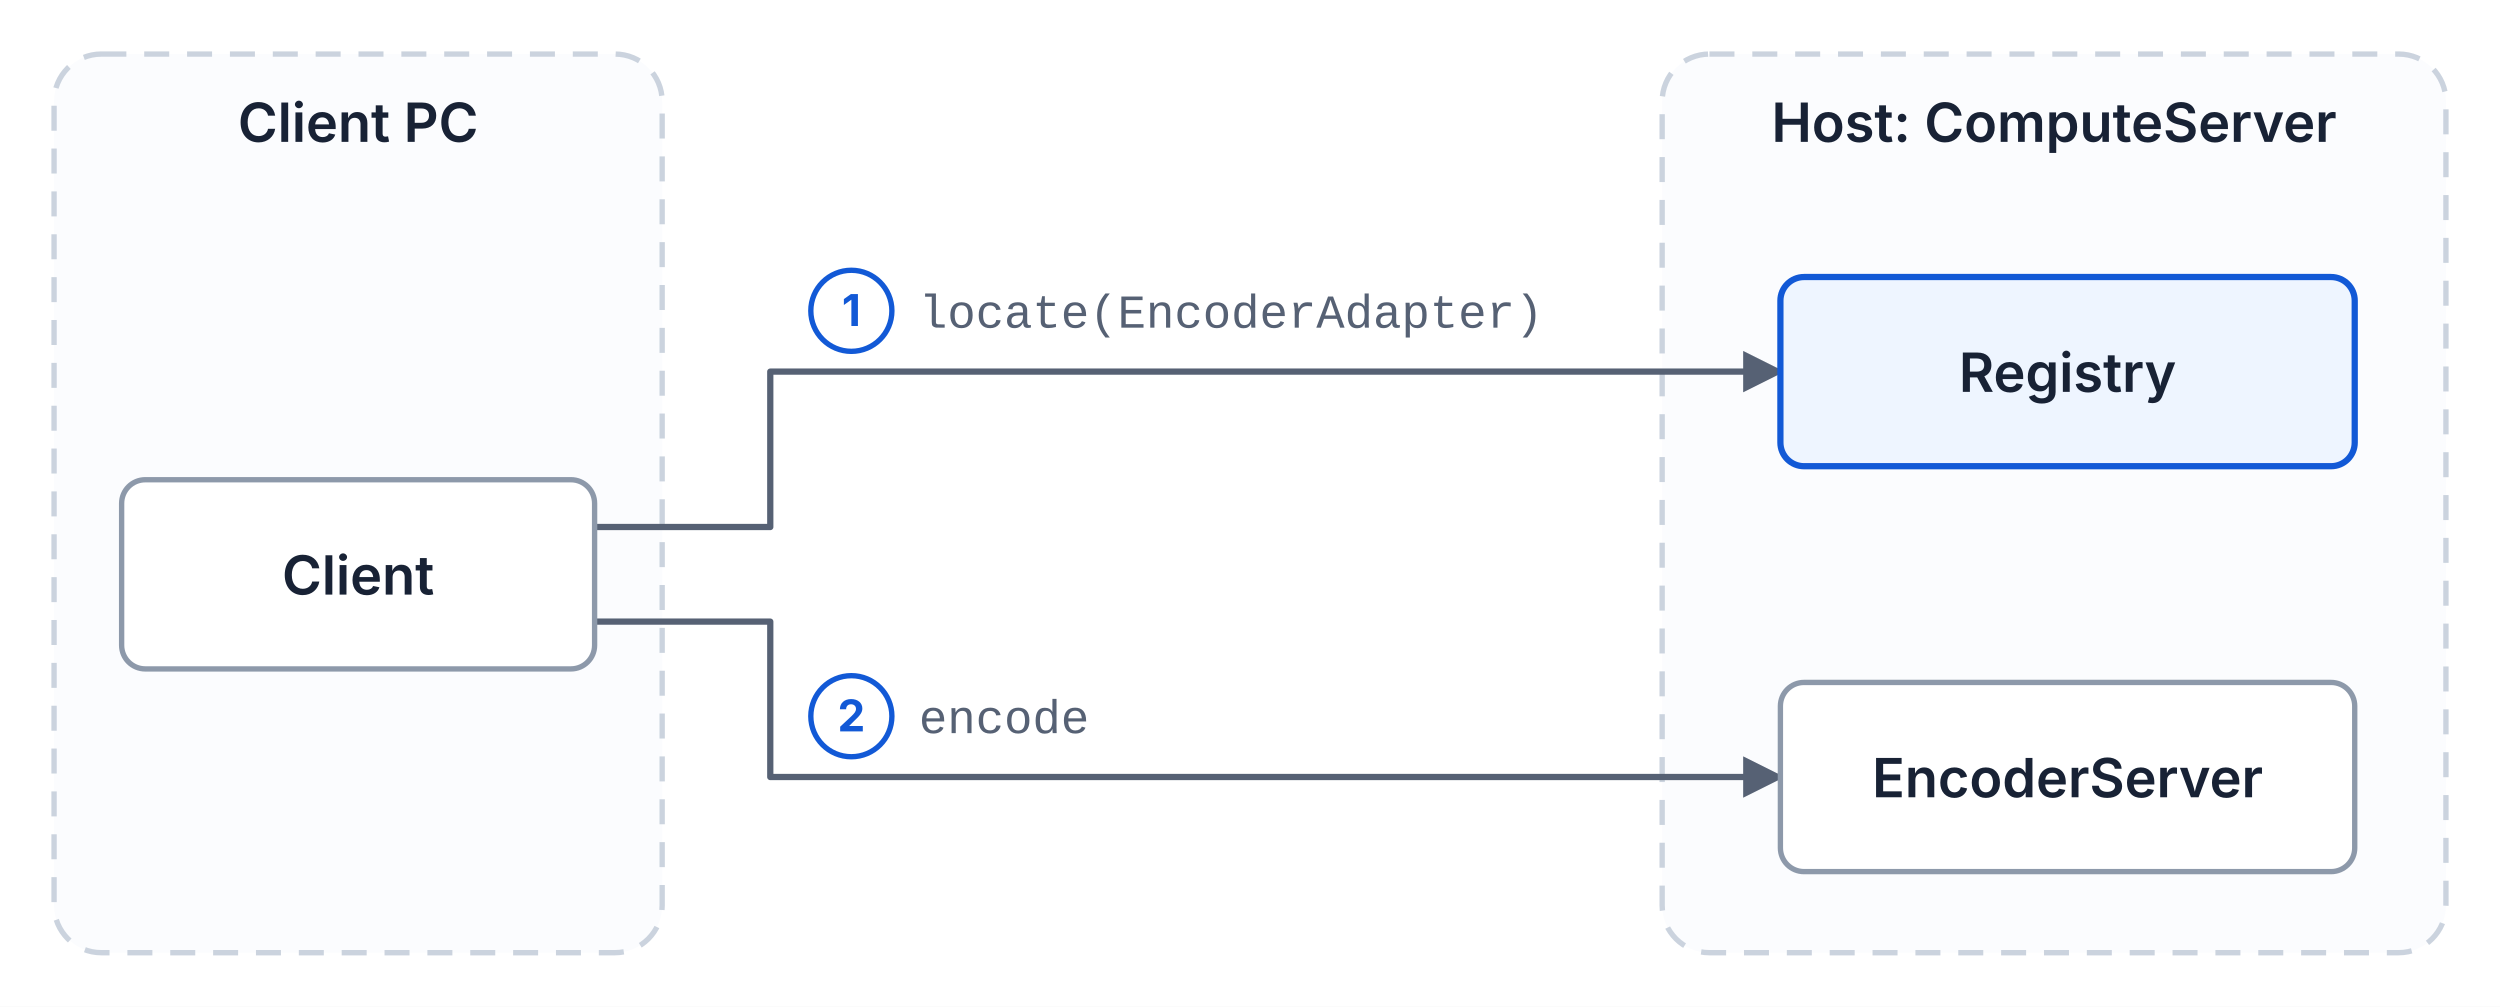
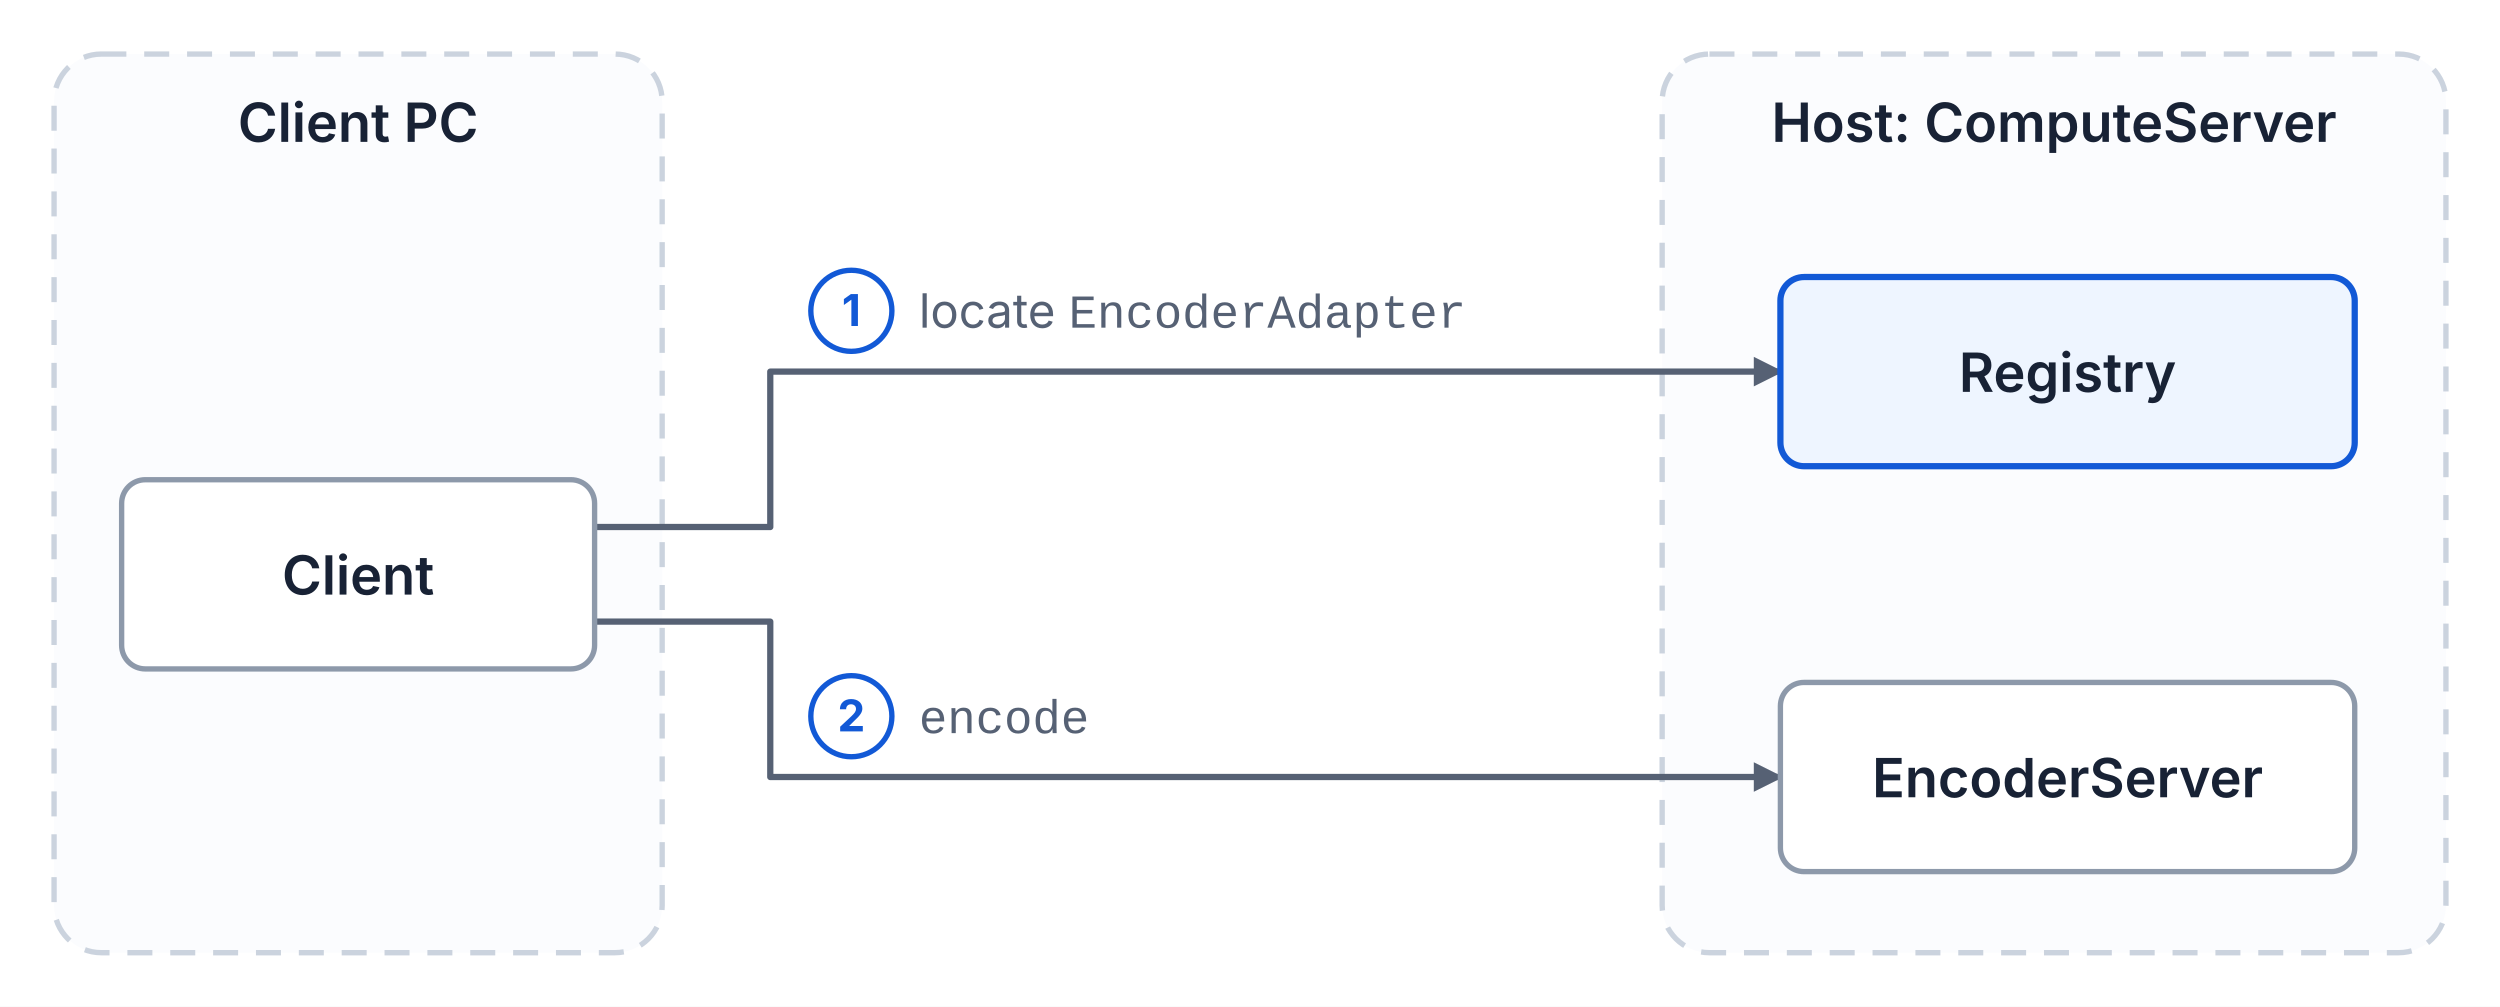
<svg xmlns="http://www.w3.org/2000/svg" width="700" height="281.89" viewBox="0 0 740 298" role="img" aria-labelledby="title description">
  <defs>
-     <marker id="arrow" viewBox="0 0 8 8" refX="7.2" refY="4" markerWidth="7" markerHeight="7" orient="auto-start-reverse">
+     <marker id="arrow" viewBox="0 0 8 8" refX="7.2" refY="4" markerWidth="5" markerHeight="5" orient="auto-start-reverse">
      <path d="M 0 0 L 8 4 L 0 8 Z" fill="#566174" />
    </marker>
    <circle id="step-badge-shape" cx="0" cy="0" r="12" fill="#ffffff" stroke="#1259d6" stroke-width="1.5" vector-effect="non-scaling-stroke" />
  </defs>
  <style>
    text {
      fill: #182235;
      font-family: Inter, ui-sans-serif, system-ui, -apple-system, BlinkMacSystemFont, "Segoe UI", sans-serif;
    }
    .label {
      font-size: 16px;
      font-weight: 600;
      text-anchor: middle;
    }
    .annotation {
      fill: #566174;
      font-size: 14px;
    }
    .code {
      font-family: ui-monospace, SFMono-Regular, Menlo, Monaco, Consolas, "Liberation Mono", monospace;
    }
    .step-number {
      fill: #1259d6;
      font-size: 13px;
      font-weight: 700;
      text-anchor: middle;
    }
    .application {
      fill: #ffffff;
      stroke: #8d99aa;
      stroke-width: 1.5;
    }
    .runtime {
      fill: #eef5ff;
      stroke: #1259d6;
      stroke-width: 1.75;
    }
    .boundary {
      fill: #fbfcfe;
      stroke: #cbd3de;
      stroke-width: 1.5;
      stroke-dasharray: 7 5;
    }
    .connector {
      fill: none;
      stroke: #566174;
      stroke-width: 1.75;
      stroke-linecap: round;
      stroke-linejoin: round;
    }
    .one-way {
      marker-end: url(#arrow);
    }
  </style>
  <rect width="740" height="298" fill="#ffffff" />
  <g id="boundaries" aria-hidden="true">
    <rect class="boundary" x="16" y="16" width="180" height="266" rx="14" vector-effect="non-scaling-stroke" />
    <rect class="boundary" x="492" y="16" width="232" height="266" rx="14" vector-effect="non-scaling-stroke" />
  </g>
  <g id="connectors" aria-hidden="true">
    <path class="connector one-way" d="M 176 156 H 228 V 110 H 527" vector-effect="non-scaling-stroke" />
    <path class="connector one-way" d="M 176 184 H 228 V 230 H 527" vector-effect="non-scaling-stroke" />
  </g>
  <g id="components" aria-hidden="true">
    <rect class="application" x="36" y="142" width="140" height="56" rx="7" vector-effect="non-scaling-stroke" />
    <rect class="runtime" x="527" y="82" width="170" height="56" rx="7" vector-effect="non-scaling-stroke" />
    <rect class="application" x="527" y="202" width="170" height="56" rx="7" vector-effect="non-scaling-stroke" />
  </g>
  <g id="labels">
    <text class="label" x="106" y="42">Client PC</text>
    <text class="label" x="106" y="176">Client</text>
    <text class="label" x="608" y="42">Host: ComputeServer</text>
    <text class="label" x="612" y="116">Registry</text>
    <text class="label" x="612" y="236">EncoderServer</text>
    <use href="#step-badge-shape" x="252" y="92" />
    <text class="step-number" x="252" y="96.5">1</text>
-     <text class="annotation code" x="272" y="97">locate(EncoderAdapter)</text>
+     <text class="annotation" x="272" y="97">locate <tspan class="code">EncoderAdapter</tspan>
+     </text>
    <use href="#step-badge-shape" x="252" y="212" />
    <text class="step-number" x="252" y="216.5">2</text>
    <text class="annotation code" x="272" y="217">encode</text>
  </g>
</svg>
